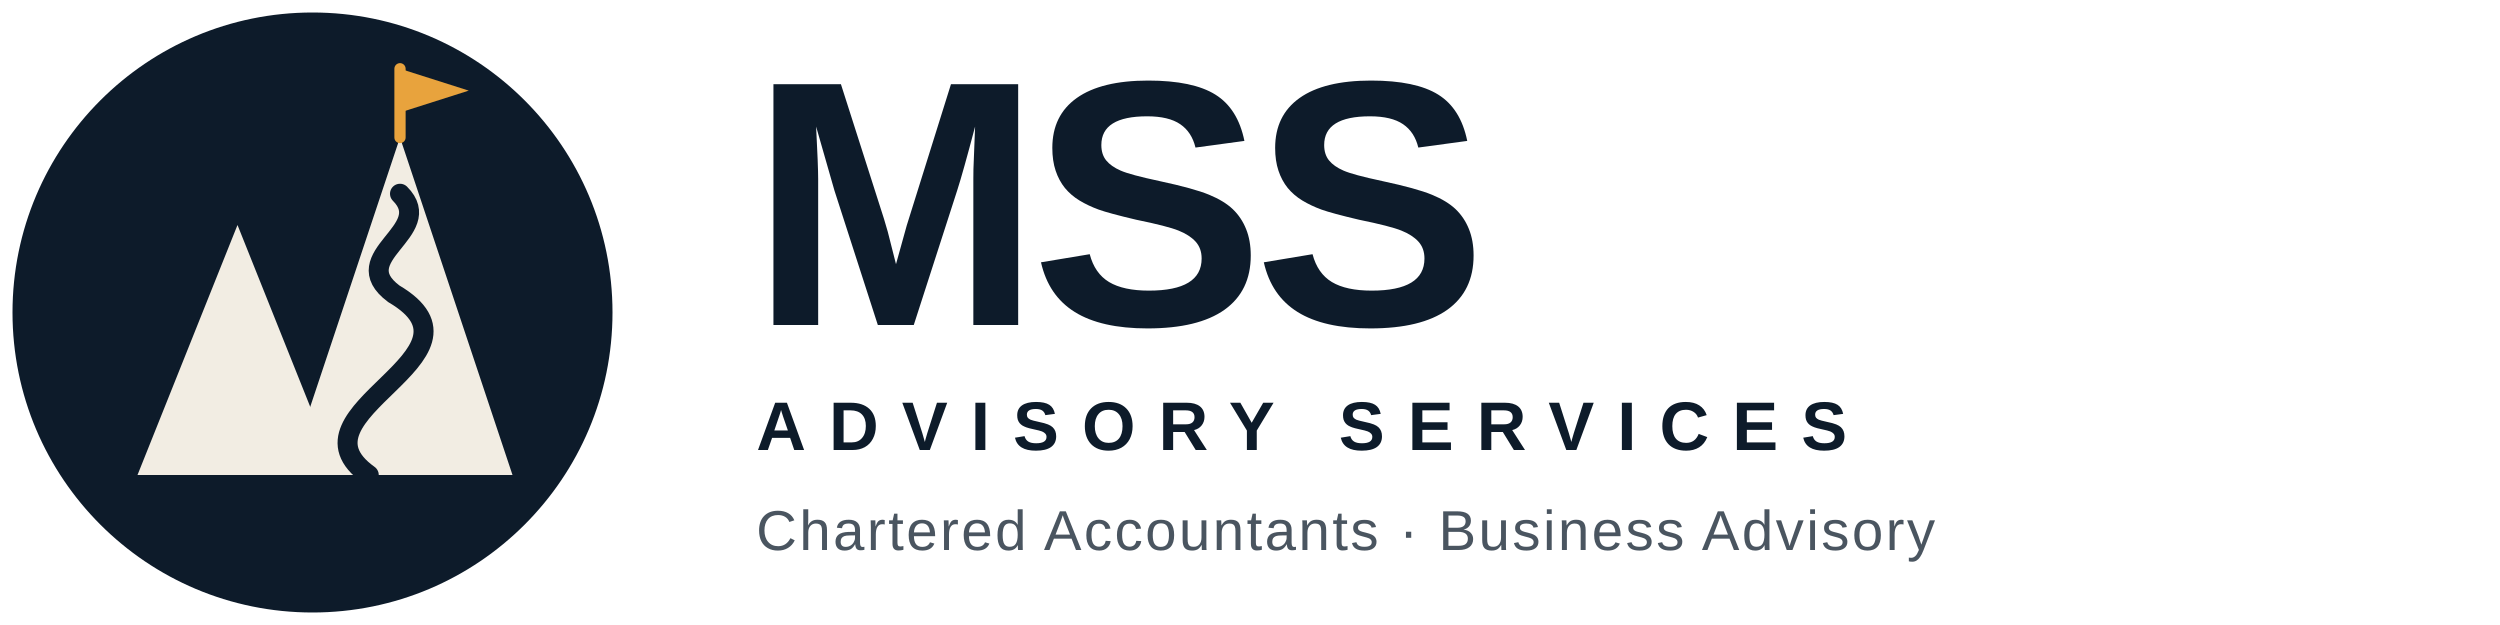
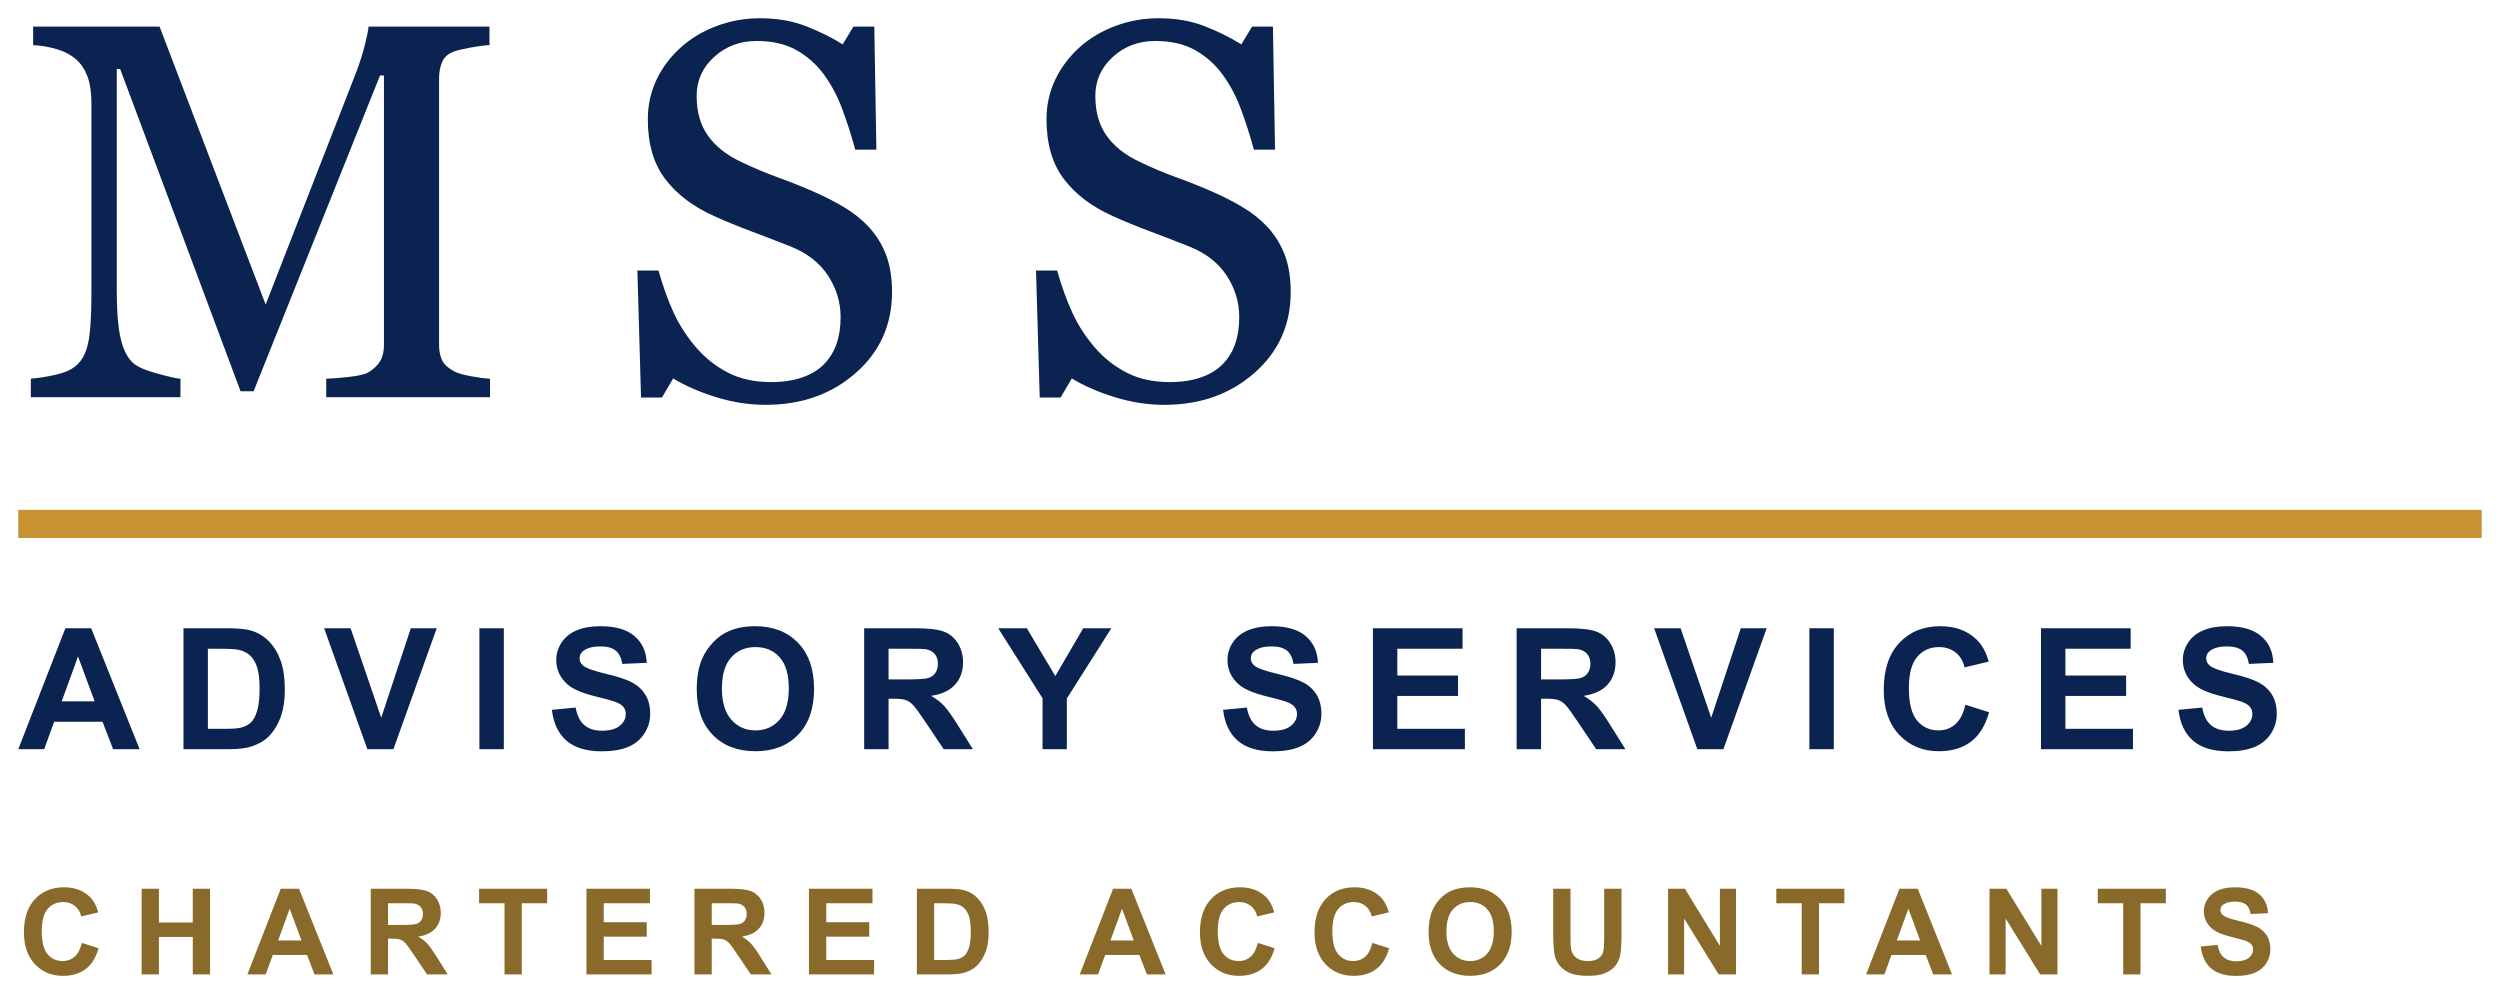
- <svg xmlns="http://www.w3.org/2000/svg" viewBox="0 0 400 100">
-   <circle cx="50" cy="50" r="48" fill="#0D1B2A" />
-   <polygon points="22,76 38,36 54,76" fill="#F2EDE3" />
-   <polygon points="46,76 64,22 82,76" fill="#F2EDE3" />
-   <path d="M59,76 C45,66 80,57 63,47 C55,41 70,37 64,31" fill="none" stroke="#0D1B2A" stroke-width="3.2" stroke-linecap="round" />
-   <line x1="64" y1="22" x2="64" y2="11" stroke="#E8A33D" stroke-width="1.8" stroke-linecap="round" />
-   <polygon points="64,11 75,14.5 64,18" fill="#E8A33D" />
-   <text x="120" y="52" font-family="Archivo, 'Helvetica Neue', Arial, sans-serif" font-size="56" font-weight="900" fill="#0D1B2A" letter-spacing="-1.7">MSS</text>
-   <text x="121" y="72" font-family="Archivo, 'Helvetica Neue', Arial, sans-serif" font-size="11" font-weight="700" fill="#0D1B2A" letter-spacing="3.7">ADVISORY SERVICES</text>
-   <text x="121" y="88" font-family="Archivo, 'Helvetica Neue', Arial, sans-serif" font-size="9" font-weight="500" fill="#4A5560" letter-spacing="0.4">Chartered Accountants · Business Advisory</text>
+ <svg xmlns="http://www.w3.org/2000/svg" viewBox="17.6 5.5 548.3 218.0" role="img" aria-label="MSS Advisory Services, Chartered Accountants">
+   <path fill="#0B2350" d="M125.07 92.62H89.15V88.56Q91.1 88.5 94.16 88.16Q97.23 87.81 98.37 87.18Q100.15 86.09 100.98 84.69Q101.81 83.29 101.81 81.17V22.05H100.95L73.22 91.31H70.36L43.95 20.62H43.21V69.14Q43.21 76.18 44.09 79.85Q44.98 83.52 46.81 85.12Q48.08 86.32 52.03 87.41Q55.98 88.5 57.18 88.56V92.62H24.36V88.56Q26.94 88.33 29.77 87.7Q32.61 87.07 34.15 85.81Q36.16 84.2 36.9 80.88Q37.65 77.56 37.65 69.77V28.18Q37.65 24.57 36.79 22.28Q35.93 19.99 34.33 18.56Q32.55 17.01 29.97 16.26Q27.4 15.52 24.87 15.4V11.34H52.6L75.86 72.29L95.74 21.3Q96.82 18.5 97.6 15.43Q98.37 12.37 98.43 11.34H124.95V15.4Q123.35 15.46 120.86 15.92Q118.36 16.38 117.22 16.78Q115.27 17.47 114.58 19.07Q113.9 20.67 113.9 22.57V81.17Q113.9 83.17 114.58 84.55Q115.27 85.92 117.22 86.95Q118.25 87.53 120.88 88.01Q123.52 88.5 125.07 88.56ZM208.2 55.33Q210.78 58.2 212.01 61.61Q213.24 65.01 213.24 69.54Q213.24 80.31 205.28 87.3Q197.32 94.29 185.52 94.29Q180.08 94.29 174.63 92.6Q169.19 90.91 165.24 88.5L162.78 92.68H158.19L157.39 64.84H162.03Q163.46 70 165.38 74.15Q167.3 78.3 170.45 81.91Q173.43 85.29 177.41 87.3Q181.39 89.3 186.66 89.3Q190.62 89.3 193.57 88.27Q196.52 87.24 198.35 85.35Q200.18 83.46 201.07 80.91Q201.96 78.36 201.96 75.04Q201.96 70.17 199.21 65.96Q196.46 61.75 191.02 59.57Q187.29 58.08 182.48 56.28Q177.67 54.47 174.18 52.87Q167.3 49.78 163.49 44.76Q159.68 39.75 159.68 31.67Q159.68 27.03 161.57 23.02Q163.46 19.01 166.96 15.86Q170.28 12.88 174.81 11.19Q179.33 9.5 184.26 9.5Q189.87 9.5 194.31 11.22Q198.75 12.94 202.42 15.23L204.77 11.34H209.35L209.81 38.32H205.17Q203.91 33.68 202.33 29.44Q200.76 25.2 198.24 21.76Q195.77 18.44 192.22 16.46Q188.67 14.49 183.51 14.49Q178.07 14.49 174.23 17.98Q170.39 21.48 170.39 26.52Q170.39 31.79 172.86 35.25Q175.32 38.72 180.02 40.95Q184.2 42.96 188.24 44.42Q192.28 45.88 196.06 47.54Q199.5 49.03 202.68 50.92Q205.85 52.81 208.2 55.33ZM295.64 55.33Q298.21 58.2 299.45 61.61Q300.68 65.01 300.68 69.54Q300.68 80.31 292.71 87.3Q284.75 94.29 272.95 94.29Q267.51 94.29 262.07 92.6Q256.63 90.91 252.67 88.5L250.21 92.68H245.63L244.82 64.84H249.46Q250.9 70 252.82 74.15Q254.73 78.3 257.89 81.91Q260.86 85.29 264.85 87.3Q268.83 89.3 274.1 89.3Q278.05 89.3 281 88.27Q283.95 87.24 285.78 85.35Q287.62 83.46 288.5 80.91Q289.39 78.36 289.39 75.04Q289.39 70.17 286.64 65.96Q283.89 61.75 278.45 59.57Q274.73 58.08 269.92 56.28Q265.1 54.47 261.61 52.87Q254.73 49.78 250.93 44.76Q247.12 39.75 247.12 31.67Q247.12 27.03 249.01 23.02Q250.9 19.01 254.39 15.86Q257.71 12.88 262.24 11.19Q266.76 9.5 271.69 9.5Q277.3 9.5 281.74 11.22Q286.18 12.94 289.85 15.23L292.2 11.34H296.78L297.24 38.32H292.6Q291.34 33.68 289.76 29.44Q288.19 25.2 285.67 21.76Q283.21 18.44 279.65 16.46Q276.1 14.49 270.95 14.49Q265.5 14.49 261.67 17.98Q257.83 21.48 257.83 26.52Q257.83 31.79 260.29 35.25Q262.75 38.72 267.45 40.95Q271.63 42.96 275.67 44.42Q279.71 45.88 283.49 47.54Q286.93 49.03 290.11 50.92Q293.29 52.81 295.64 55.33Z" />
+   <path stroke="#C69232" stroke-width="6.175" d="M21.61 120.41H561.88" />
+   <path fill="#0B2350" d="M48.22 169.81H42.4L40.08 163.79H29.48L27.29 169.81H21.61L31.94 143.29H37.6ZM38.36 159.32 34.71 149.48 31.13 159.32ZM57.84 143.29H67.62Q70.93 143.29 72.67 143.8Q75 144.49 76.67 146.24Q78.33 147.99 79.2 150.54Q80.07 153.08 80.07 156.81Q80.07 160.08 79.26 162.45Q78.26 165.34 76.41 167.14Q75.02 168.49 72.65 169.25Q70.88 169.81 67.91 169.81H57.84ZM63.19 147.78V165.34H67.19Q69.43 165.34 70.43 165.09Q71.73 164.77 72.59 163.99Q73.45 163.21 73.99 161.43Q74.53 159.65 74.53 156.57Q74.53 153.49 73.99 151.85Q73.45 150.2 72.47 149.28Q71.49 148.36 69.99 148.03Q68.87 147.78 65.6 147.78ZM98.17 169.81 88.69 143.29H94.5L101.21 162.92L107.7 143.29H113.38L103.89 169.81ZM122.74 169.81V143.29H128.1V169.81ZM138.64 161.18 143.85 160.68Q144.32 163.3 145.76 164.53Q147.19 165.76 149.64 165.76Q152.22 165.76 153.53 164.67Q154.85 163.57 154.85 162.11Q154.85 161.17 154.29 160.5Q153.74 159.84 152.37 159.36Q151.43 159.03 148.08 158.2Q143.77 157.13 142.04 155.58Q139.6 153.39 139.6 150.24Q139.6 148.21 140.74 146.45Q141.89 144.68 144.05 143.76Q146.22 142.84 149.27 142.84Q154.27 142.84 156.79 145.03Q159.31 147.22 159.44 150.87L154.09 151.11Q153.74 149.06 152.61 148.17Q151.48 147.27 149.22 147.27Q146.89 147.27 145.57 148.23Q144.71 148.85 144.71 149.88Q144.71 150.82 145.51 151.49Q146.52 152.34 150.43 153.26Q154.34 154.18 156.21 155.17Q158.08 156.15 159.14 157.86Q160.2 159.57 160.2 162.09Q160.2 164.37 158.93 166.36Q157.67 168.35 155.35 169.32Q153.04 170.28 149.58 170.28Q144.55 170.28 141.86 167.96Q139.16 165.63 138.64 161.18ZM170.41 156.71Q170.41 152.66 171.62 149.91Q172.53 147.89 174.09 146.28Q175.66 144.67 177.52 143.89Q180 142.84 183.24 142.84Q189.1 142.84 192.62 146.48Q196.14 150.11 196.14 156.59Q196.14 163.01 192.65 166.64Q189.15 170.26 183.31 170.26Q177.4 170.26 173.9 166.66Q170.41 163.05 170.41 156.71ZM175.93 156.53Q175.93 161.04 178.01 163.36Q180.09 165.69 183.29 165.69Q186.5 165.69 188.55 163.38Q190.6 161.07 190.6 156.46Q190.6 151.9 188.6 149.66Q186.6 147.42 183.29 147.42Q179.98 147.42 177.96 149.69Q175.93 151.96 175.93 156.53ZM207.13 169.81V143.29H218.4Q222.65 143.29 224.58 144.01Q226.5 144.72 227.66 146.55Q228.82 148.37 228.82 150.73Q228.82 153.71 227.06 155.66Q225.31 157.6 221.82 158.11Q223.55 159.12 224.68 160.33Q225.81 161.54 227.73 164.64L230.97 169.81H224.57L220.7 164.04Q218.63 160.95 217.87 160.14Q217.11 159.34 216.26 159.04Q215.41 158.74 213.57 158.74H212.48V169.81ZM212.48 154.51H216.44Q220.3 154.51 221.26 154.18Q222.21 153.86 222.76 153.06Q223.3 152.26 223.3 151.07Q223.3 149.73 222.59 148.91Q221.87 148.09 220.57 147.87Q219.92 147.78 216.66 147.78H212.48ZM246.25 169.81V158.65L236.53 143.29H242.81L249.05 153.78L255.17 143.29H261.34L251.58 158.69V169.81ZM285.85 161.18 291.06 160.68Q291.53 163.3 292.97 164.53Q294.4 165.76 296.85 165.76Q299.43 165.76 300.75 164.67Q302.06 163.57 302.06 162.11Q302.06 161.17 301.5 160.5Q300.95 159.84 299.58 159.36Q298.64 159.03 295.29 158.2Q290.99 157.13 289.25 155.58Q286.81 153.39 286.81 150.24Q286.81 148.21 287.95 146.45Q289.1 144.68 291.27 143.76Q293.43 142.84 296.48 142.84Q301.48 142.84 304 145.03Q306.53 147.22 306.65 150.87L301.3 151.11Q300.95 149.06 299.82 148.17Q298.69 147.27 296.43 147.27Q294.1 147.27 292.78 148.23Q291.93 148.85 291.93 149.88Q291.93 150.82 292.72 151.49Q293.73 152.34 297.64 153.26Q301.55 154.18 303.42 155.17Q305.3 156.15 306.35 157.86Q307.41 159.57 307.41 162.09Q307.41 164.37 306.15 166.36Q304.88 168.35 302.56 169.32Q300.25 170.28 296.79 170.28Q291.76 170.28 289.07 167.96Q286.37 165.63 285.85 161.18ZM318.71 169.81V143.29H338.37V147.78H324.06V153.66H337.38V158.13H324.06V165.34H338.88V169.81ZM350.23 169.81V143.29H361.5Q365.75 143.29 367.68 144.01Q369.61 144.72 370.76 146.55Q371.92 148.37 371.92 150.73Q371.92 153.71 370.17 155.66Q368.41 157.6 364.92 158.11Q366.66 159.12 367.79 160.33Q368.92 161.54 370.84 164.64L374.08 169.81H367.67L363.8 164.04Q361.74 160.95 360.98 160.14Q360.22 159.34 359.37 159.04Q358.52 158.74 356.67 158.74H355.59V169.81ZM355.59 154.51H359.55Q363.4 154.51 364.36 154.18Q365.32 153.86 365.86 153.06Q366.4 152.26 366.4 151.07Q366.4 149.73 365.69 148.91Q364.98 148.09 363.67 147.87Q363.02 147.78 359.77 147.78H355.59ZM389.86 169.81 380.38 143.29H386.19L392.9 162.92L399.39 143.29H405.07L395.58 169.81ZM414.43 169.81V143.29H419.79V169.81ZM448.65 160.06 453.84 161.71Q452.65 166.05 449.87 168.16Q447.1 170.26 442.83 170.26Q437.54 170.26 434.14 166.66Q430.74 163.05 430.74 156.79Q430.74 150.17 434.16 146.5Q437.58 142.84 443.15 142.84Q448.02 142.84 451.06 145.72Q452.87 147.42 453.77 150.6L448.47 151.87Q448 149.8 446.51 148.61Q445.02 147.42 442.88 147.42Q439.93 147.42 438.1 149.53Q436.26 151.65 436.26 156.39Q436.26 161.42 438.07 163.55Q439.88 165.69 442.77 165.69Q444.91 165.69 446.45 164.33Q447.98 162.97 448.65 160.06ZM465.23 169.81V143.29H484.9V147.78H470.59V153.66H483.9V158.13H470.59V165.34H485.4V169.81ZM495.38 161.18 500.59 160.68Q501.06 163.3 502.5 164.53Q503.94 165.76 506.38 165.76Q508.97 165.76 510.28 164.67Q511.59 163.57 511.59 162.11Q511.59 161.17 511.04 160.5Q510.49 159.84 509.11 159.36Q508.17 159.03 504.82 158.2Q500.52 157.13 498.78 155.58Q496.34 153.39 496.34 150.24Q496.34 148.21 497.49 146.45Q498.64 144.68 500.8 143.76Q502.96 142.84 506.02 142.84Q511.01 142.84 513.53 145.03Q516.06 147.22 516.18 150.87L510.83 151.11Q510.49 149.06 509.36 148.17Q508.22 147.27 505.96 147.27Q503.63 147.27 502.31 148.23Q501.46 148.85 501.46 149.88Q501.46 150.82 502.25 151.49Q503.27 152.34 507.18 153.26Q511.08 154.18 512.96 155.17Q514.83 156.15 515.89 157.86Q516.94 159.57 516.94 162.09Q516.94 164.37 515.68 166.36Q514.41 168.35 512.1 169.32Q509.78 170.28 506.32 170.28Q501.3 170.28 498.6 167.96Q495.9 165.63 495.38 161.18Z" />
+   <path fill="#8A6A2B" d="M35.54 212.3 39.21 213.46Q38.37 216.54 36.4 218.03Q34.43 219.52 31.41 219.52Q27.67 219.52 25.26 216.97Q22.85 214.41 22.85 209.98Q22.85 205.29 25.27 202.69Q27.7 200.1 31.64 200.1Q35.09 200.1 37.24 202.14Q38.52 203.34 39.16 205.6L35.41 206.49Q35.08 205.03 34.02 204.19Q32.96 203.34 31.45 203.34Q29.36 203.34 28.06 204.84Q26.76 206.34 26.76 209.7Q26.76 213.26 28.04 214.77Q29.32 216.28 31.37 216.28Q32.88 216.28 33.97 215.32Q35.06 214.36 35.54 212.3ZM48.66 219.2V200.42H52.45V207.81H59.88V200.42H63.67V219.2H59.88V210.99H52.45V219.2ZM90.71 219.2H86.58L84.94 214.94H77.43L75.88 219.2H71.86L79.17 200.42H83.18ZM83.72 211.77 81.13 204.8 78.6 211.77ZM98.91 219.2V200.42H106.89Q109.9 200.42 111.26 200.93Q112.63 201.43 113.45 202.73Q114.27 204.02 114.27 205.69Q114.27 207.8 113.02 209.18Q111.78 210.55 109.31 210.91Q110.54 211.63 111.34 212.49Q112.14 213.35 113.5 215.54L115.79 219.2H111.26L108.51 215.12Q107.05 212.93 106.52 212.35Q105.98 211.78 105.38 211.57Q104.77 211.36 103.47 211.36H102.7V219.2ZM102.7 208.36H105.5Q108.23 208.36 108.91 208.13Q109.59 207.9 109.98 207.34Q110.36 206.78 110.36 205.93Q110.36 204.98 109.85 204.4Q109.35 203.82 108.42 203.66Q107.96 203.6 105.66 203.6H102.7ZM128.25 219.2V203.6H122.67V200.42H137.6V203.6H132.04V219.2ZM146.22 219.2V200.42H160.15V203.6H150.01V207.76H159.44V210.93H150.01V216.04H160.51V219.2ZM169.91 219.2V200.42H177.89Q180.9 200.42 182.27 200.93Q183.63 201.43 184.45 202.73Q185.27 204.02 185.27 205.69Q185.27 207.8 184.03 209.18Q182.79 210.55 180.31 210.91Q181.54 211.63 182.34 212.49Q183.15 213.35 184.5 215.54L186.8 219.2H182.26L179.52 215.12Q178.06 212.93 177.52 212.35Q176.98 211.78 176.38 211.57Q175.78 211.36 174.47 211.36H173.7V219.2ZM173.7 208.36H176.51Q179.24 208.36 179.92 208.13Q180.6 207.9 180.98 207.34Q181.36 206.78 181.36 205.93Q181.36 204.98 180.86 204.4Q180.35 203.82 179.43 203.66Q178.97 203.6 176.66 203.6H173.7ZM195.02 219.2V200.42H208.95V203.6H198.81V207.76H208.24V210.93H198.81V216.04H209.31V219.2ZM218.69 200.42H225.62Q227.96 200.42 229.19 200.78Q230.85 201.27 232.02 202.51Q233.2 203.75 233.82 205.55Q234.43 207.35 234.43 209.99Q234.43 212.31 233.86 213.99Q233.15 216.04 231.84 217.31Q230.86 218.27 229.18 218.81Q227.92 219.2 225.82 219.2H218.69ZM222.48 203.6V216.04H225.31Q226.9 216.04 227.6 215.86Q228.53 215.63 229.13 215.08Q229.74 214.53 230.13 213.26Q230.51 212 230.51 209.82Q230.51 207.65 230.13 206.48Q229.74 205.31 229.05 204.66Q228.36 204.01 227.3 203.78Q226.5 203.6 224.18 203.6ZM273.25 219.2H269.13L267.49 214.94H259.98L258.43 219.2H254.41L261.72 200.42H265.73ZM266.27 211.77 263.68 204.8 261.15 211.77ZM293.46 212.3 297.14 213.46Q296.29 216.54 294.32 218.03Q292.36 219.52 289.33 219.52Q285.59 219.52 283.18 216.97Q280.77 214.41 280.77 209.98Q280.77 205.29 283.2 202.69Q285.62 200.1 289.56 200.1Q293.01 200.1 295.16 202.14Q296.44 203.34 297.08 205.6L293.33 206.49Q293 205.03 291.94 204.19Q290.88 203.34 289.37 203.34Q287.28 203.34 285.98 204.84Q284.68 206.34 284.68 209.7Q284.68 213.26 285.96 214.77Q287.24 216.28 289.29 216.28Q290.81 216.28 291.89 215.32Q292.98 214.36 293.46 212.3ZM318.58 212.3 322.26 213.46Q321.41 216.54 319.45 218.03Q317.48 219.52 314.46 219.52Q310.72 219.52 308.31 216.97Q305.9 214.41 305.9 209.98Q305.9 205.29 308.32 202.69Q310.74 200.1 314.69 200.1Q318.13 200.1 320.29 202.14Q321.57 203.34 322.21 205.6L318.45 206.49Q318.12 205.03 317.06 204.19Q316.01 203.34 314.5 203.34Q312.41 203.34 311.11 204.84Q309.81 206.34 309.81 209.7Q309.81 213.26 311.09 214.77Q312.37 216.28 314.42 216.28Q315.93 216.28 317.02 215.32Q318.11 214.36 318.58 212.3ZM330.92 209.93Q330.92 207.06 331.78 205.11Q332.42 203.67 333.53 202.53Q334.64 201.39 335.96 200.84Q337.71 200.1 340 200.1Q344.16 200.1 346.65 202.68Q349.14 205.25 349.14 209.84Q349.14 214.39 346.67 216.95Q344.19 219.52 340.06 219.52Q335.87 219.52 333.39 216.97Q330.92 214.41 330.92 209.93ZM334.83 209.8Q334.83 212.99 336.3 214.64Q337.77 216.28 340.04 216.28Q342.31 216.28 343.76 214.65Q345.22 213.01 345.22 209.75Q345.22 206.52 343.8 204.93Q342.39 203.34 340.04 203.34Q337.7 203.34 336.26 204.95Q334.83 206.56 334.83 209.8ZM358.25 200.42H362.04V210.59Q362.04 213.01 362.18 213.73Q362.43 214.89 363.34 215.58Q364.26 216.28 365.85 216.28Q367.46 216.28 368.28 215.62Q369.1 214.96 369.27 214Q369.43 213.04 369.43 210.81V200.42H373.23V210.29Q373.23 213.67 372.92 215.06Q372.61 216.46 371.79 217.42Q370.96 218.38 369.57 218.95Q368.19 219.52 365.96 219.52Q363.27 219.52 361.88 218.9Q360.49 218.28 359.68 217.29Q358.88 216.29 358.62 215.21Q358.25 213.59 358.25 210.44ZM383.44 219.2V200.42H387.13L394.81 212.96V200.42H398.34V219.2H394.53L386.96 206.95V219.2ZM412.75 219.2V203.6H407.18V200.42H422.1V203.6H416.54V219.2ZM445.72 219.2H441.59L439.95 214.94H432.44L430.89 219.2H426.87L434.19 200.42H438.2ZM438.73 211.77 436.15 204.8 433.61 211.77ZM453.94 219.2V200.42H457.63L465.32 212.96V200.42H468.84V219.2H465.04L457.47 206.95V219.2ZM483.26 219.2V203.6H477.68V200.42H492.61V203.6H487.05V219.2ZM500.27 213.09 503.96 212.73Q504.29 214.59 505.31 215.46Q506.33 216.33 508.06 216.33Q509.89 216.33 510.82 215.56Q511.75 214.78 511.75 213.75Q511.75 213.08 511.36 212.61Q510.97 212.14 510 211.8Q509.33 211.57 506.96 210.98Q503.91 210.22 502.68 209.12Q500.95 207.57 500.95 205.34Q500.95 203.91 501.76 202.66Q502.58 201.41 504.11 200.75Q505.64 200.1 507.81 200.1Q511.34 200.1 513.13 201.65Q514.92 203.2 515.01 205.79L511.21 205.96Q510.97 204.51 510.17 203.87Q509.37 203.24 507.77 203.24Q506.11 203.24 505.18 203.92Q504.58 204.35 504.58 205.08Q504.58 205.75 505.14 206.22Q505.86 206.83 508.63 207.48Q511.39 208.13 512.72 208.83Q514.04 209.53 514.79 210.74Q515.54 211.95 515.54 213.73Q515.54 215.35 514.65 216.76Q513.75 218.17 512.11 218.85Q510.47 219.54 508.02 219.54Q504.46 219.54 502.55 217.89Q500.64 216.24 500.27 213.09Z" />
</svg>
